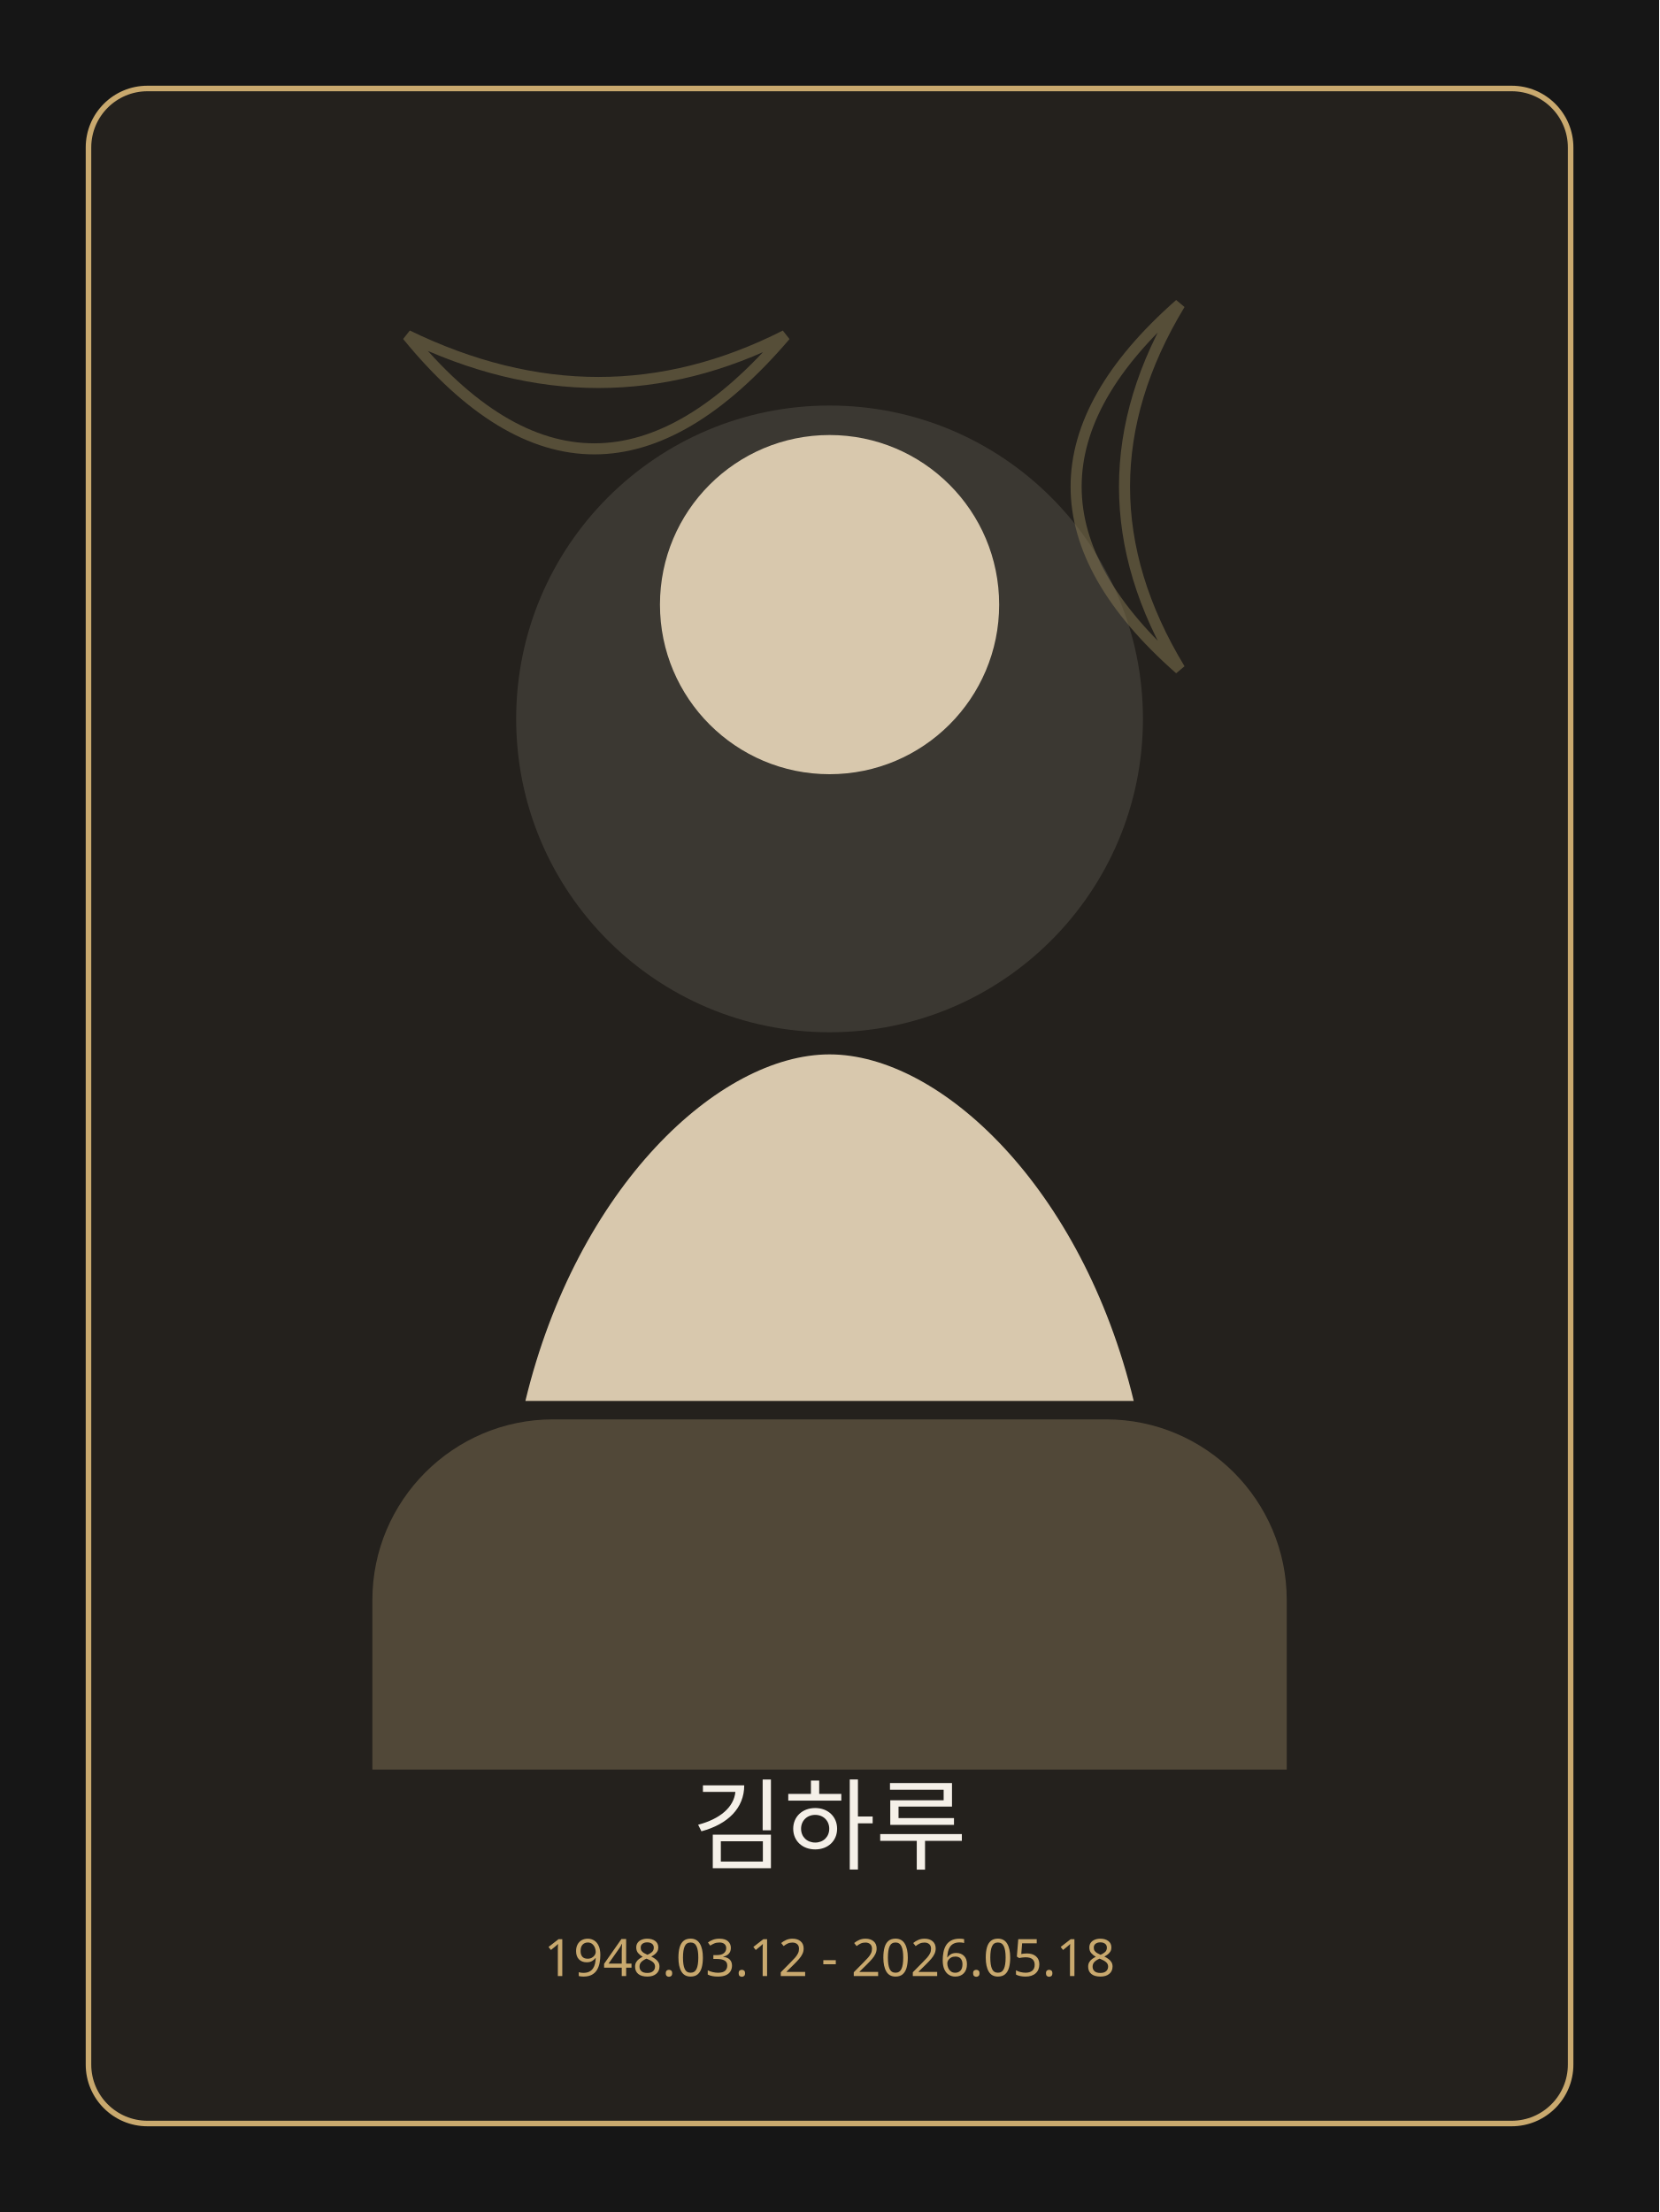
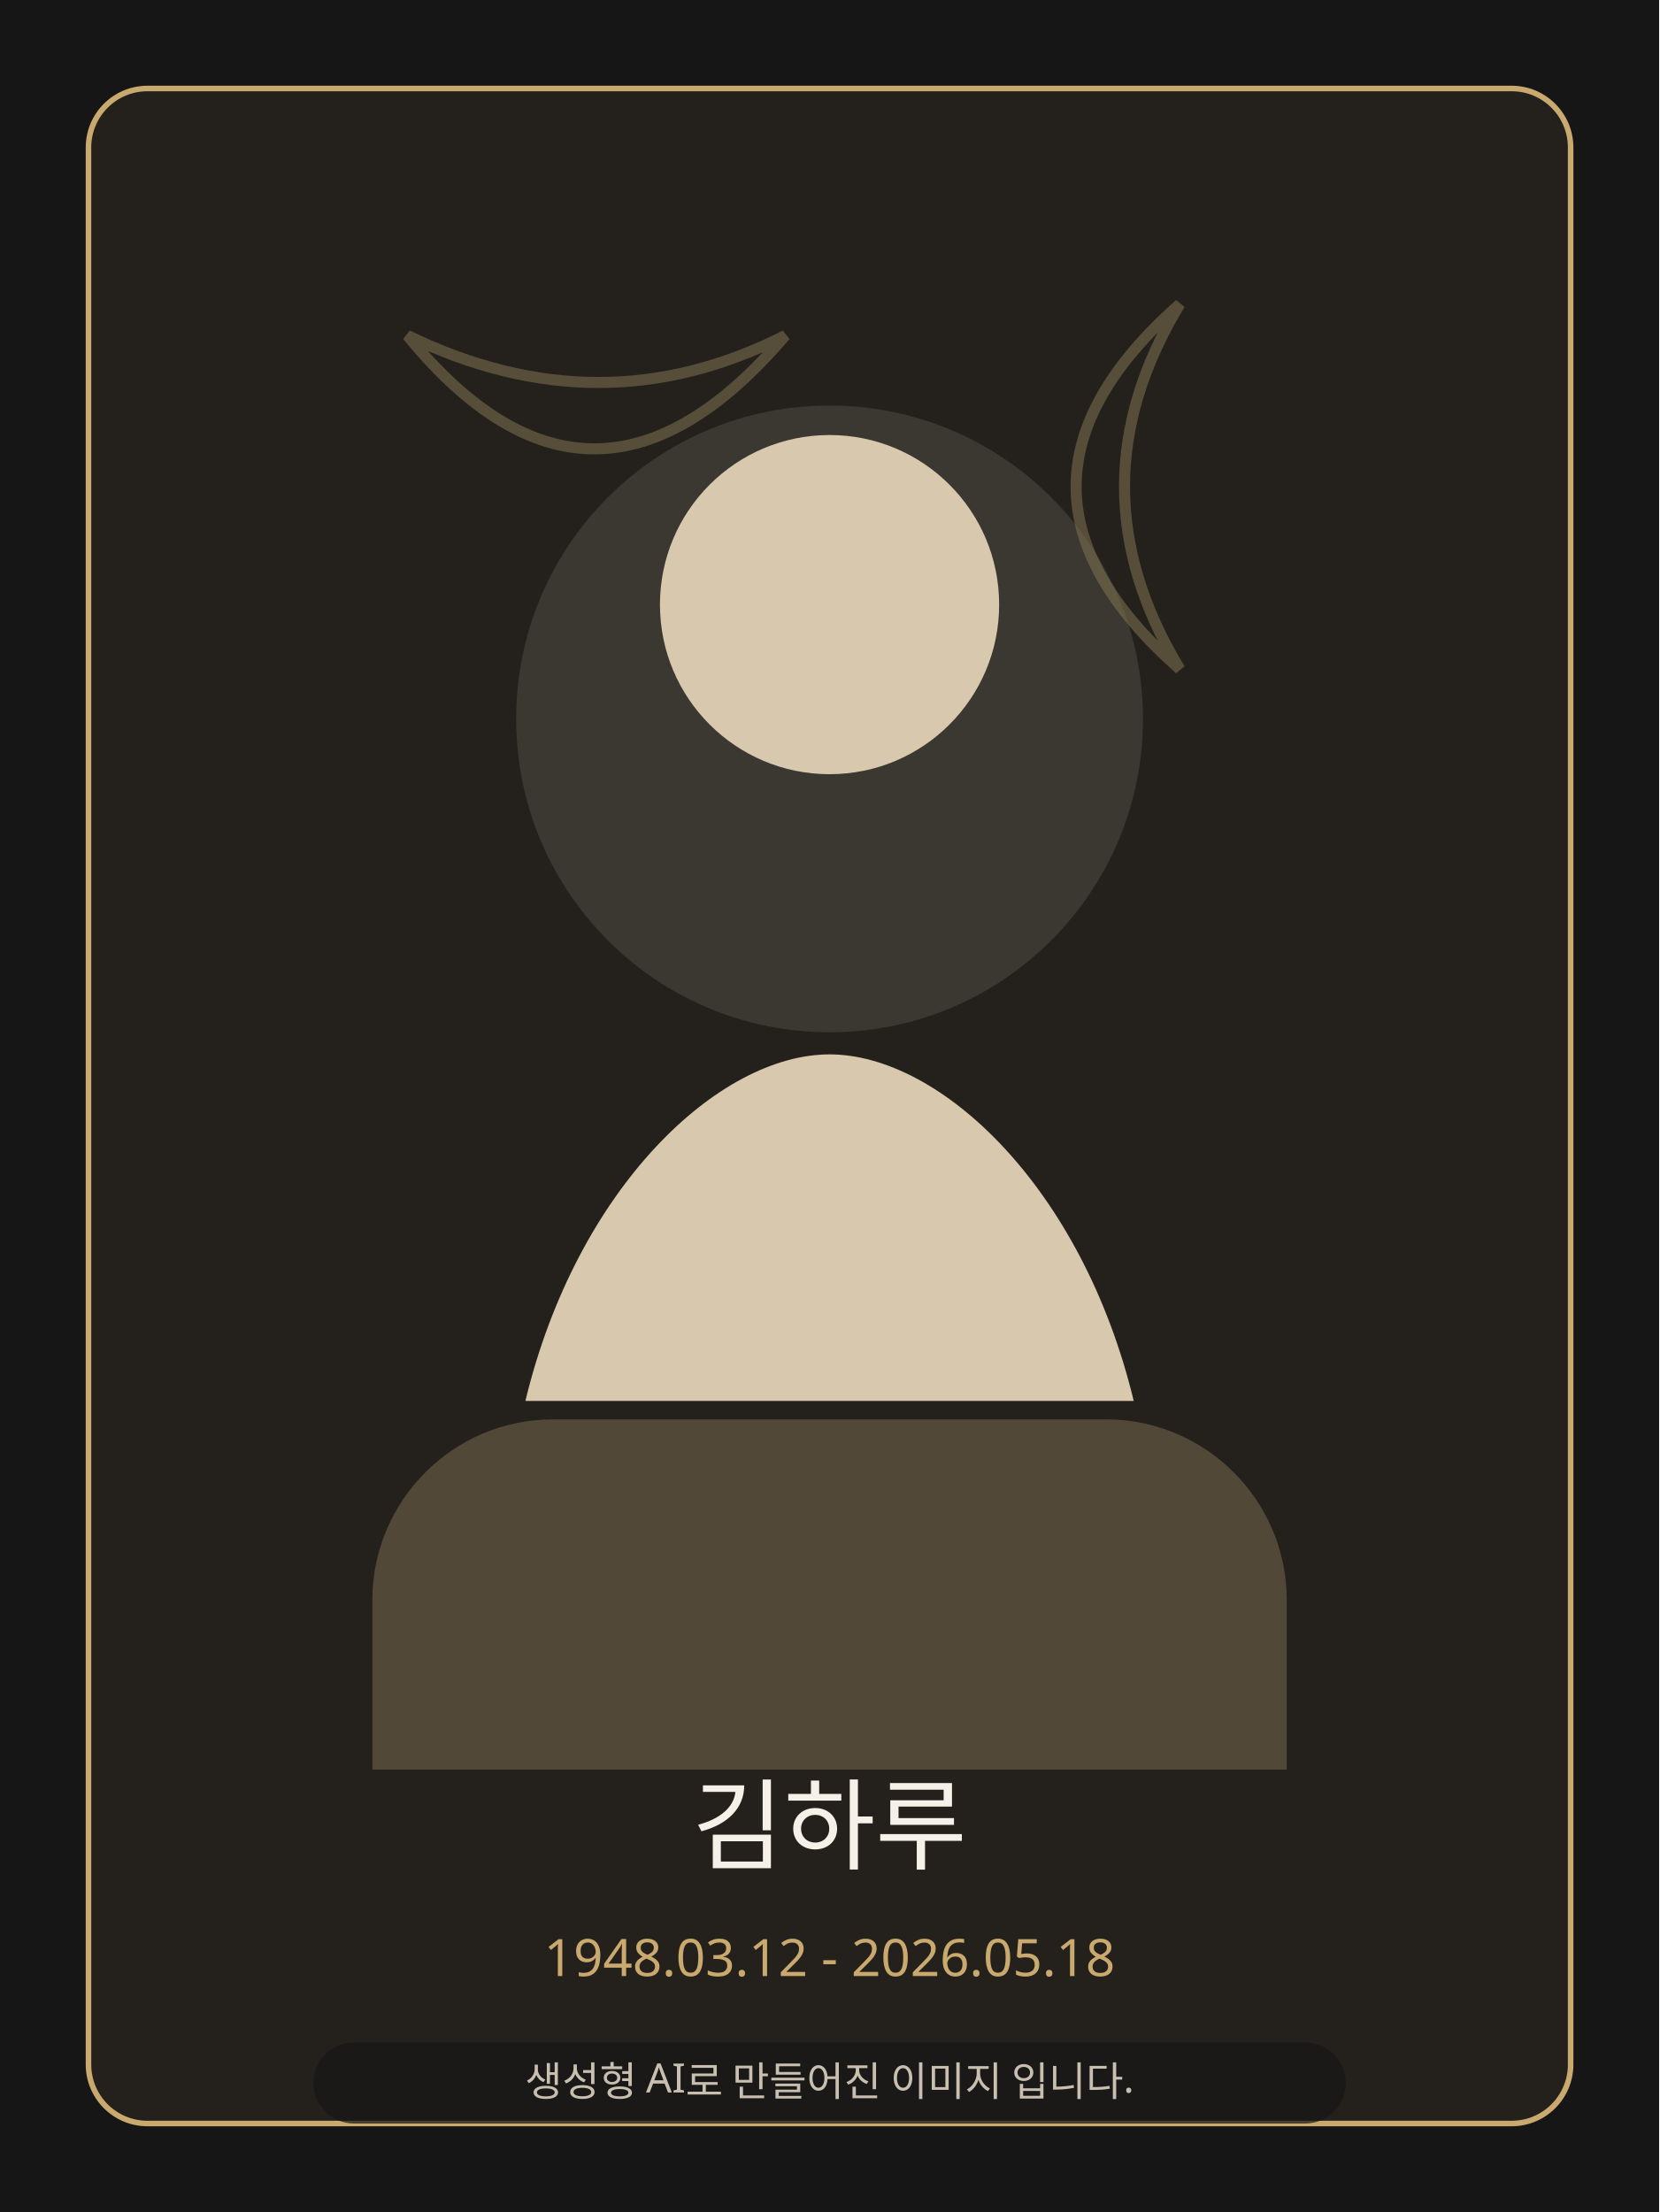
<svg xmlns="http://www.w3.org/2000/svg" width="900" height="1200" viewBox="0 0 900 1200" role="img" aria-labelledby="title desc">
  <rect width="900" height="1200" fill="#161616" />
  <rect x="48" y="48" width="804" height="1104" rx="32" fill="#24211d" stroke="#c9a96e" stroke-width="3" />
  <circle cx="450" cy="390" r="170" fill="#3b3832" />
  <circle cx="450" cy="328" r="92" fill="#d8c8ad" />
  <path d="M285 760c28-116 105-188 165-188s137 72 165 188" fill="#d8c8ad" />
  <path d="M300 770h300c54 0 98 44 98 98v92H202v-92c0-54 44-98 98-98Z" fill="#514838" />
  <path d="M221 182c70 34 138 34 205 0-70 82-138 82-205 0Z" fill="none" stroke="#7f724f" stroke-width="6" opacity=".55" />
  <path d="M640 165c-40 66-40 132 0 198-75-66-75-132 0-198Z" fill="none" stroke="#7f724f" stroke-width="6" opacity=".55" />
  <text x="450" y="1010" text-anchor="middle" font-family="serif" font-size="54" fill="#f5f0e8">김하루</text>
  <text x="450" y="1072" text-anchor="middle" font-family="sans-serif" font-size="28" fill="#c9a96e">1948.03.12 - 2026.05.18</text>
+   <rect x="170" y="1108" width="560" height="44" rx="22" fill="#161616" opacity=".72" />
+   <text x="450" y="1137" text-anchor="middle" font-family="sans-serif" font-size="22" fill="#c8bfb0">생성형 AI로 만들어진 이미지 입니다.</text>
</svg>
